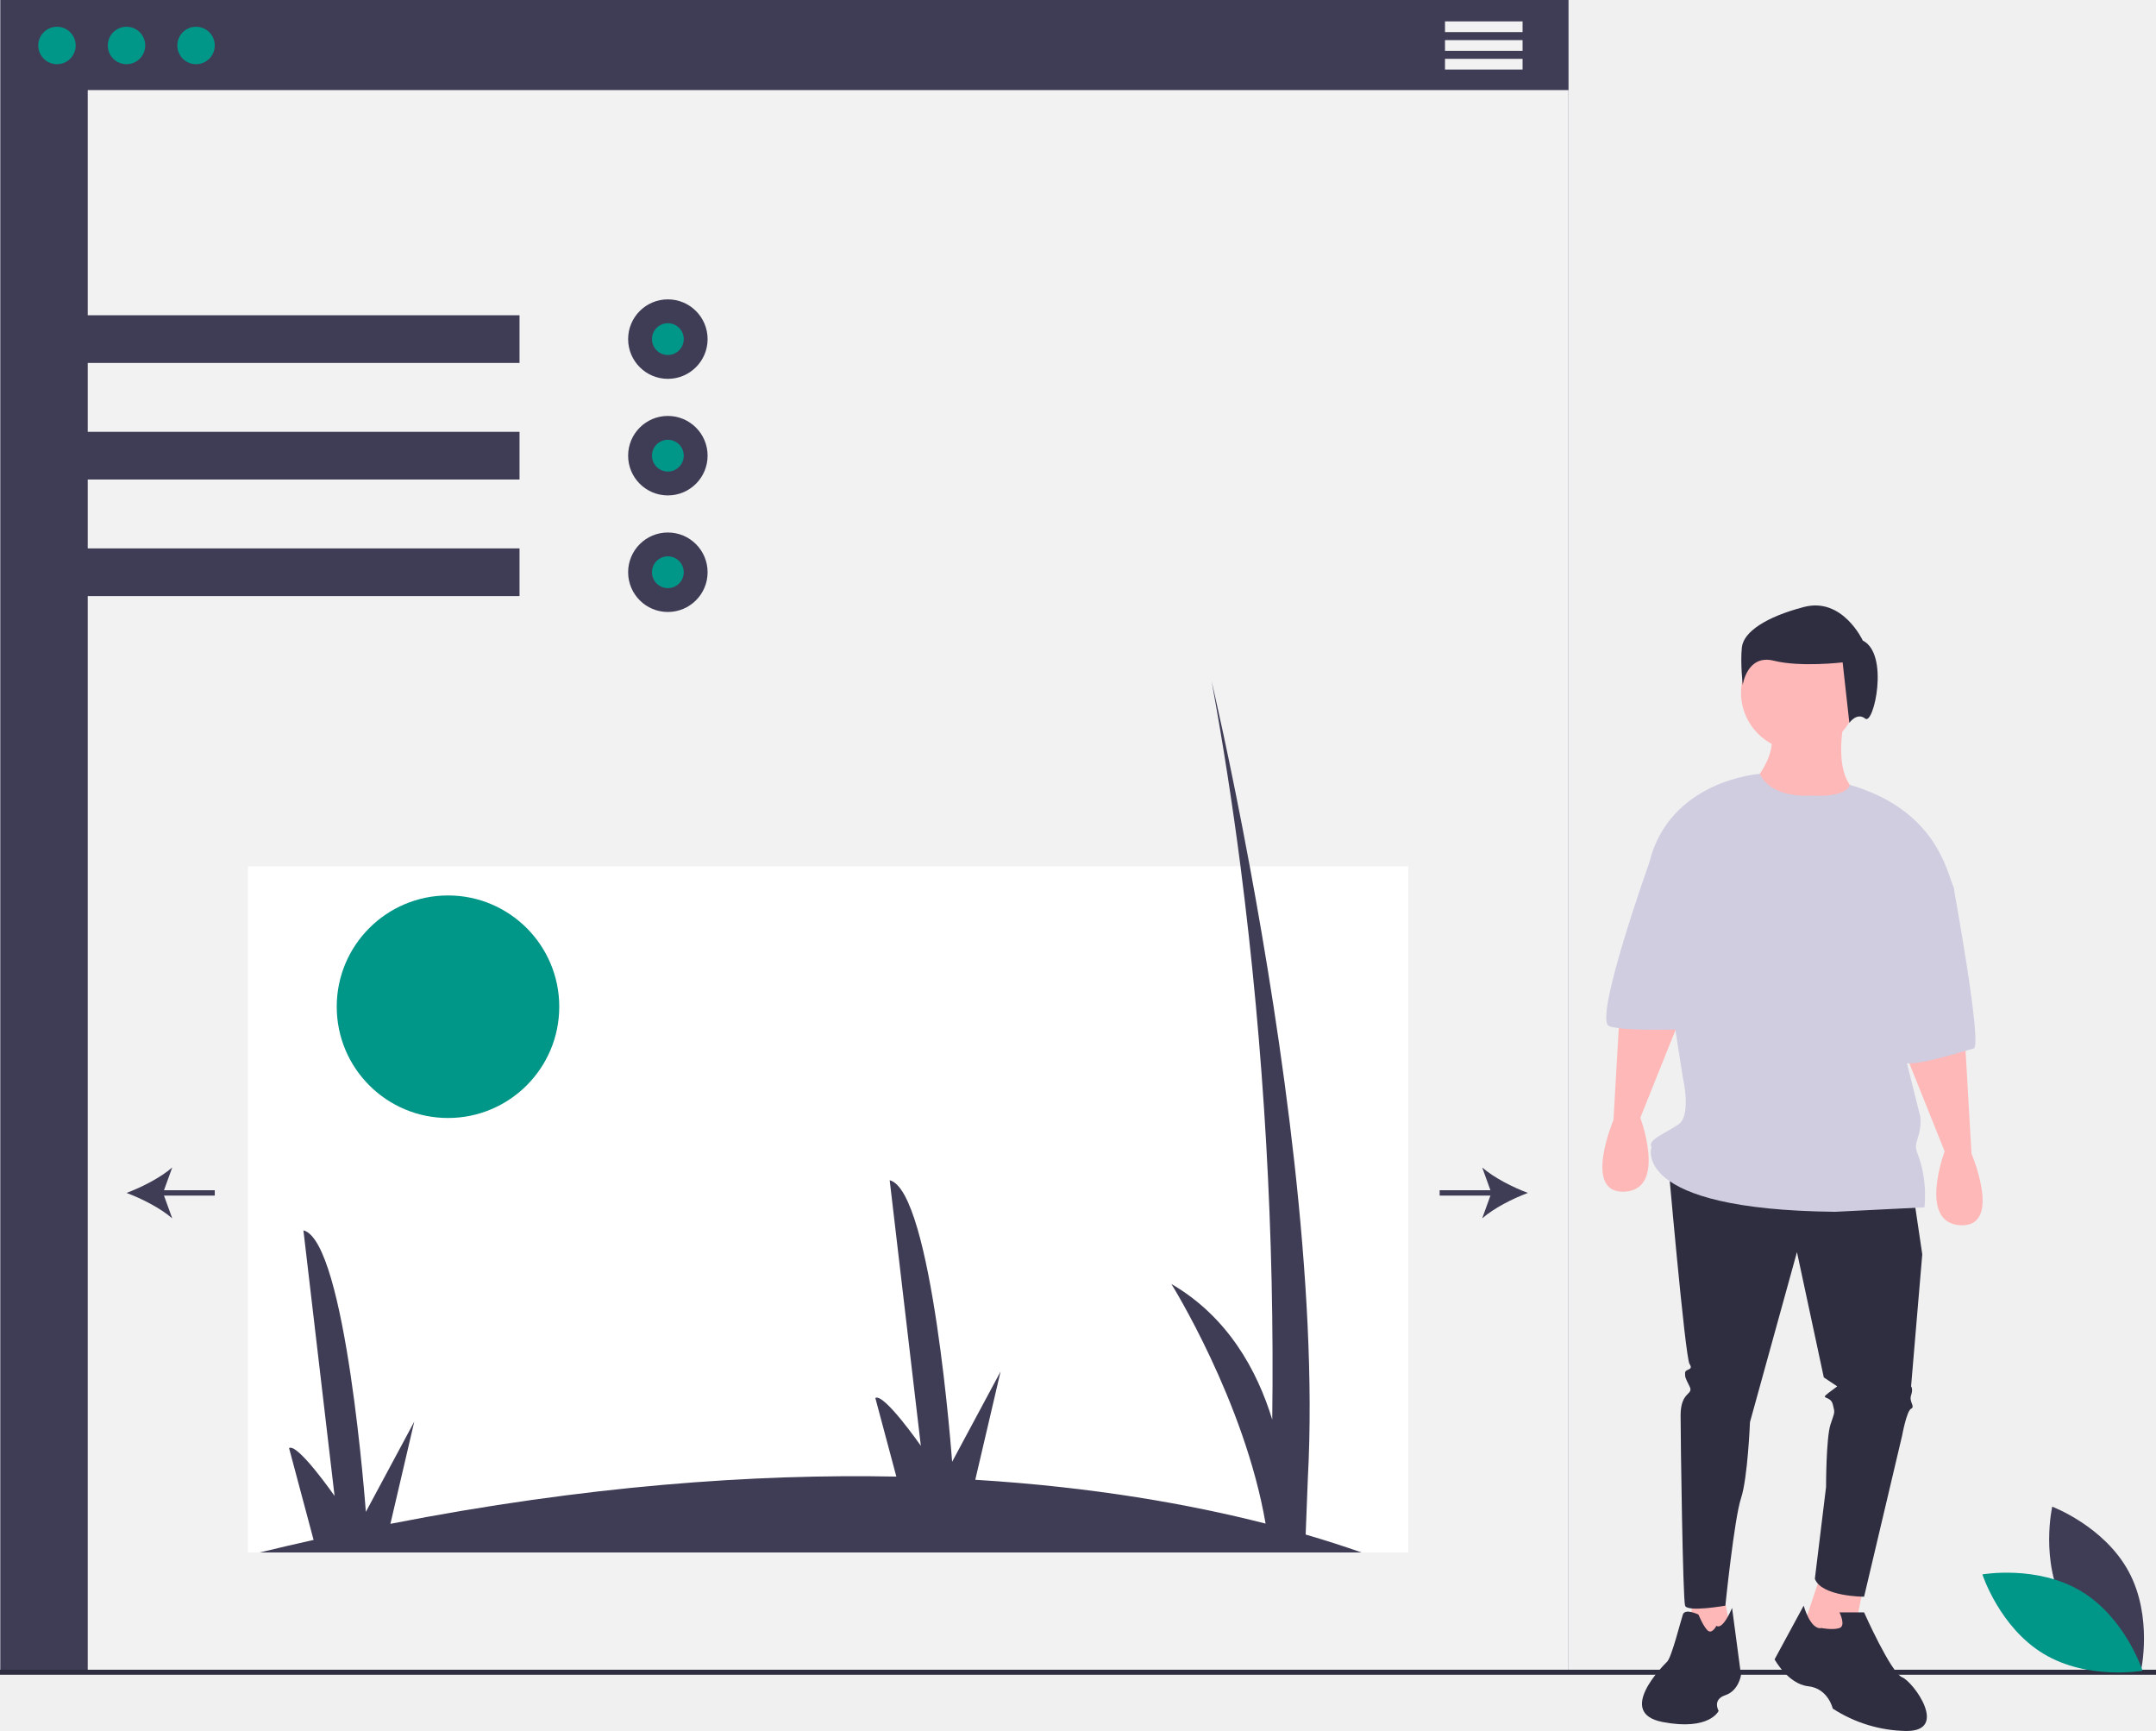
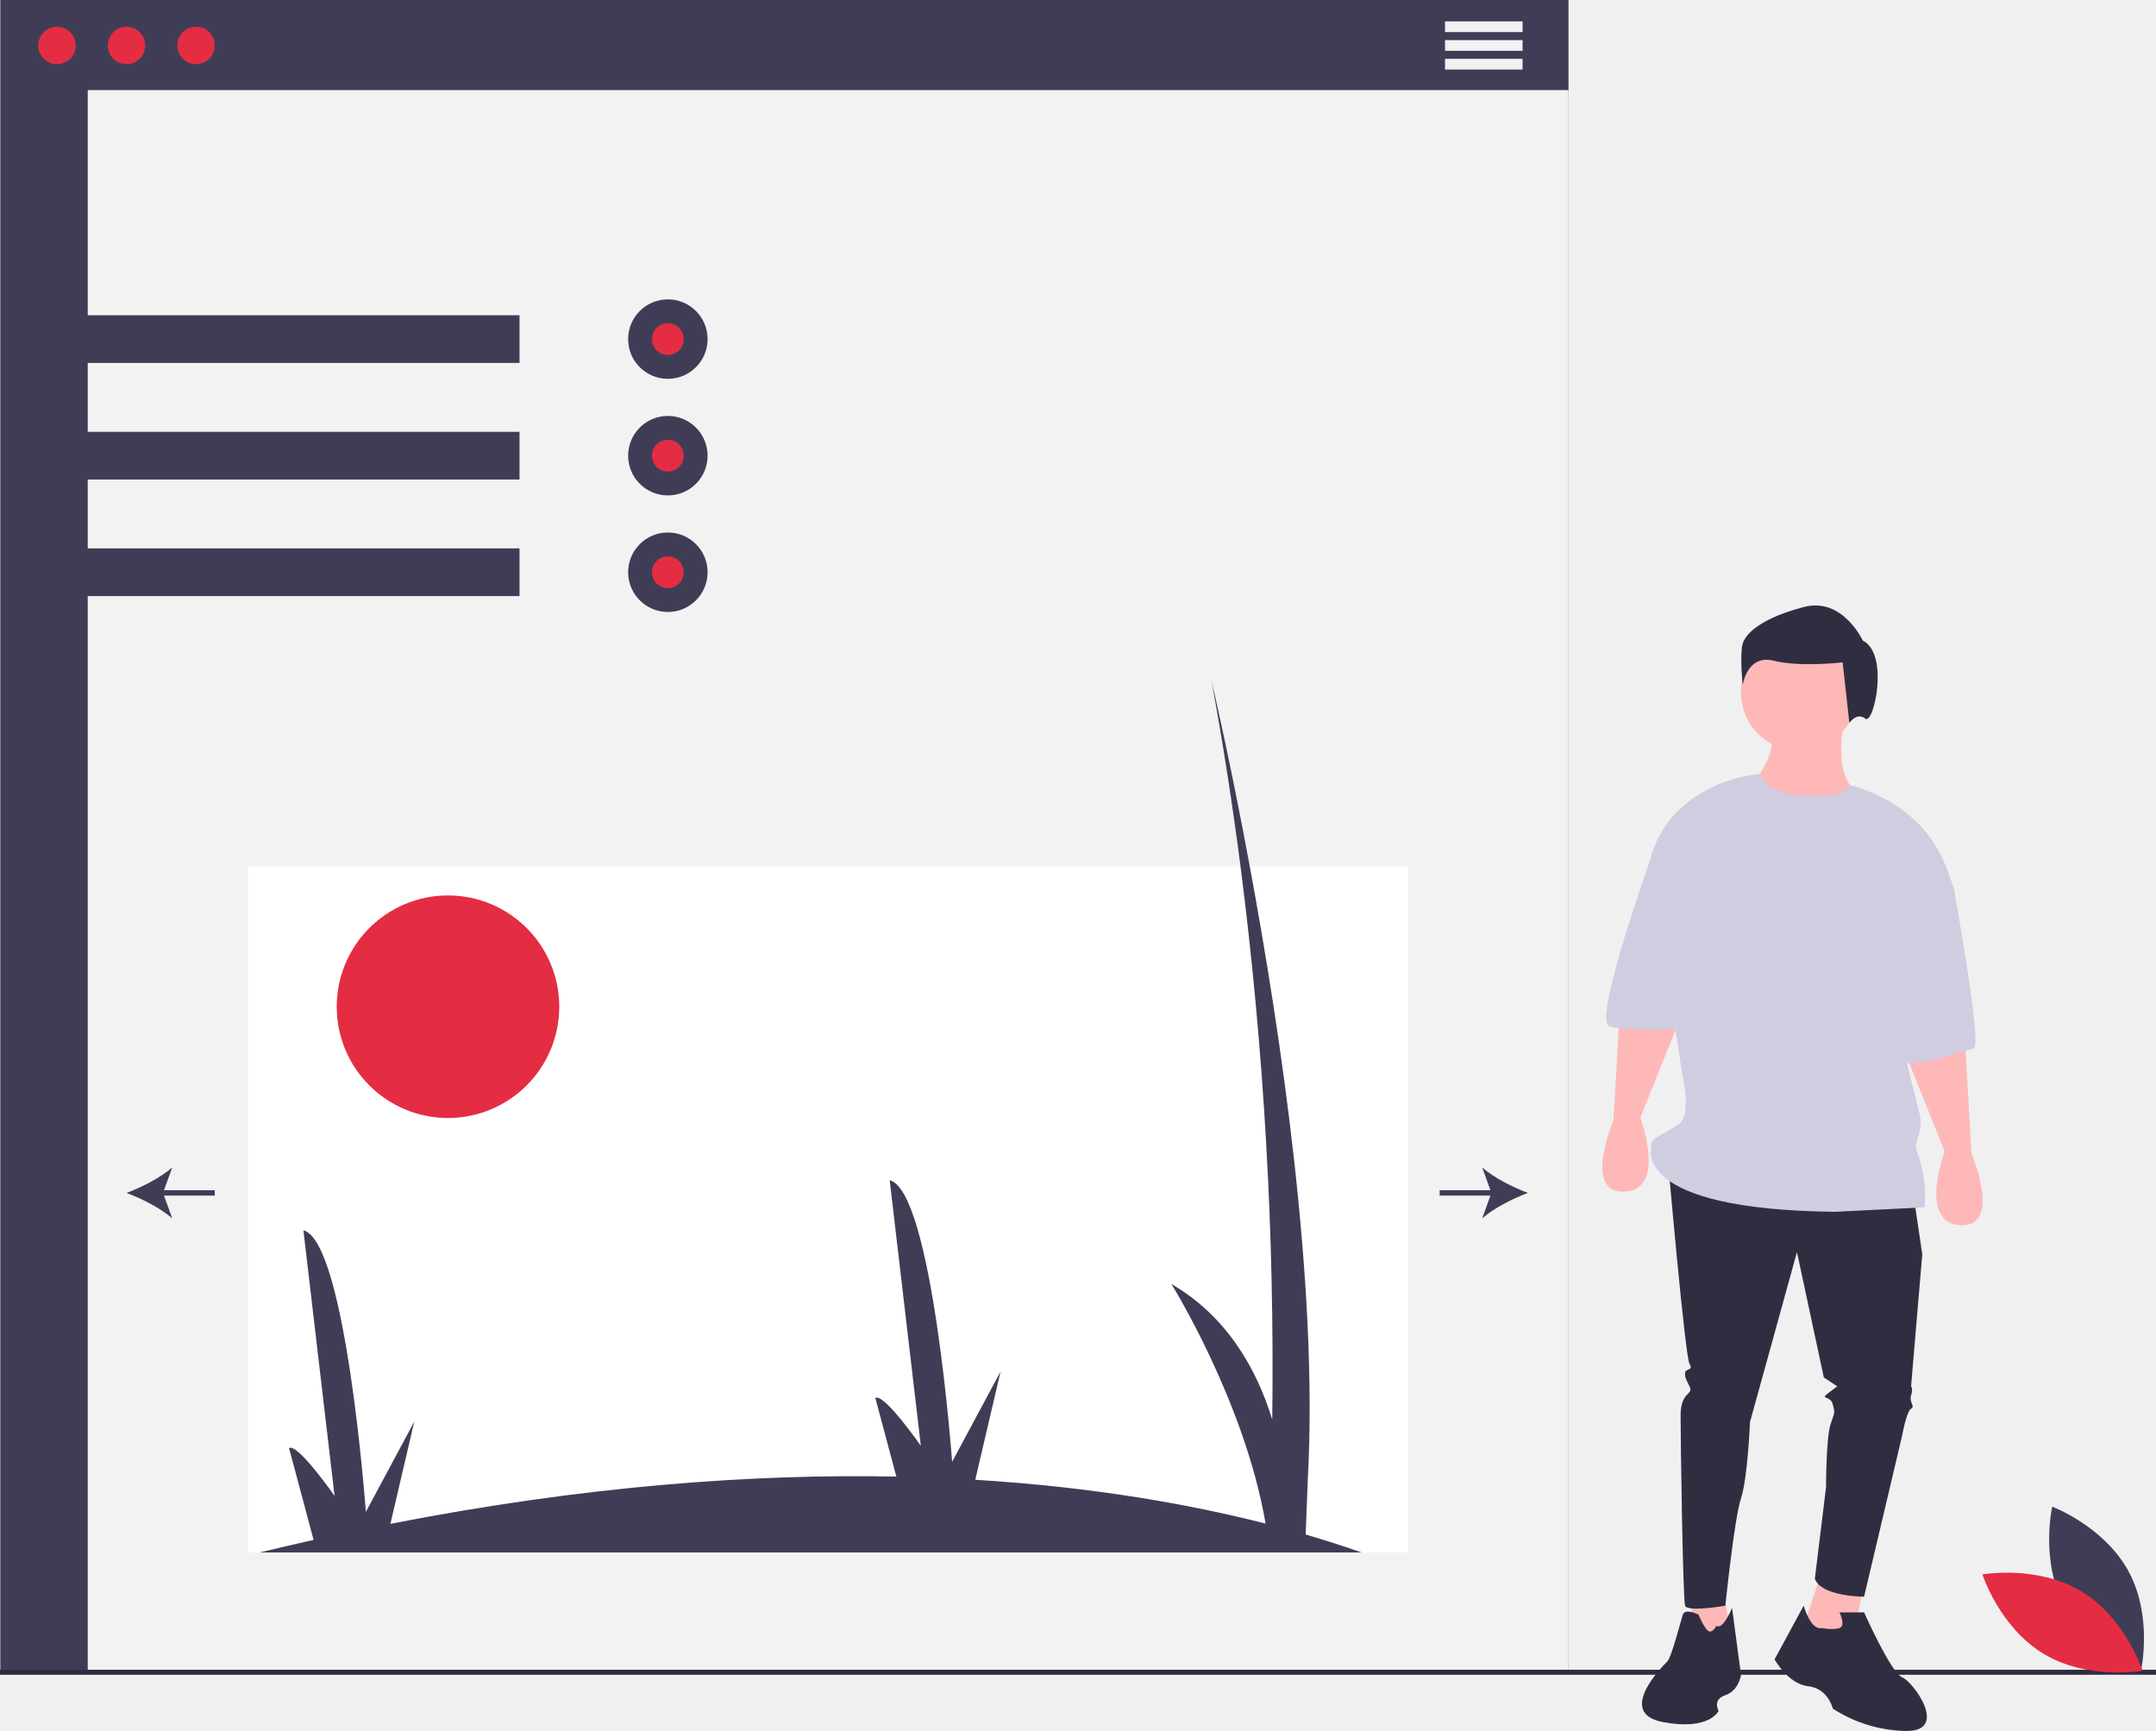
<svg xmlns="http://www.w3.org/2000/svg" id="e79d3ec2-1341-4d05-8c65-0552c614ce07" data-name="Layer 1" width="963.51" height="773.5" viewBox="0 0 963.51 773.5">
  <rect x="0.139" width="700.83" height="747" fill="#3f3d56" />
  <rect x="39.206" y="40.25" width="661.764" height="706.75" fill="#f2f2f2" />
  <rect x="25" y="140.876" width="207.171" height="21.309" fill="#3f3d56" />
  <rect x="25" y="192.965" width="207.171" height="21.309" fill="#3f3d56" />
  <rect x="25" y="245.054" width="207.171" height="21.309" fill="#3f3d56" />
  <circle cx="298.466" cy="151.531" r="17.758" fill="#3f3d56" />
  <circle cx="298.466" cy="203.62" r="17.758" fill="#3f3d56" />
  <circle cx="298.466" cy="255.708" r="17.758" fill="#3f3d56" />
  <rect x="110.828" y="387.114" width="518.52" height="306.613" fill="#fff" />
  <path d="M234.306,756.977q12.182-2.948,24.079-5.611l-10.962-41.032c3.812-2.368,20.338,21.38,20.338,21.38L253.839,613.035c19.072,4.747,27.903,125.806,27.903,125.806l21.641-40.333-10.666,45.672c87.367-17.083,162.742-22.375,226.101-21.108L509.429,687.948c3.812-2.368,20.338,21.368,20.338,21.368L515.845,590.637c19.072,4.759,27.903,125.818,27.903,125.818l21.652-40.345L554.095,724.493c53.095,3.256,96.364,11.057,129.737,19.581-9.352-54.587-42.109-107.078-42.109-107.078,25.204,14.656,38.309,38.51,45.08,60.612a1758.325,1758.325,0,0,0-14.182-247.244c-3.457-26.743-7.719-54.433-12.916-82.703.284,1.196,8.097,34.343,17.059,82.703,13.946,75.209,30.626,187.259,25.962,273.3l-.983,25.299c9.293,2.711,17.615,5.422,24.967,8.015Z" transform="translate(-118.2452 -63.25)" fill="#3f3d56" />
-   <circle cx="200.208" cy="449.857" r="49.721" fill="#009688" />
-   <circle cx="298.466" cy="151.531" r="7.103" fill="#009688" />
-   <circle cx="298.466" cy="203.62" r="7.103" fill="#009688" />
-   <circle cx="298.466" cy="255.708" r="7.103" fill="#009688" />
+   <circle cx="200.208" cy="449.857" r="49.721" fill="#e42d42" />
+   <circle cx="298.466" cy="151.531" r="7.103" fill="#e42d42" />
+   <circle cx="298.466" cy="203.62" r="7.103" fill="#e42d42" />
+   <circle cx="298.466" cy="255.708" r="7.103" fill="#e42d42" />
  <rect x="643.379" y="531.864" width="25.015" height="2.39" fill="#3f3d56" />
  <path d="M801.065,596.309c-6.788,2.519-15.211,6.816-20.432,11.368l4.112-11.368-4.112-11.366C785.855,589.495,794.277,593.793,801.065,596.309Z" transform="translate(-118.2452 -63.25)" fill="#3f3d56" />
  <rect x="70.962" y="531.864" width="25.015" height="2.39" fill="#3f3d56" />
  <path d="M174.781,596.309c6.788-2.519,15.211-6.816,20.432-11.368l-4.112,11.368,4.112,11.366C189.991,603.123,181.569,598.826,174.781,596.309Z" transform="translate(-118.2452 -63.25)" fill="#3f3d56" />
-   <circle cx="25.46" cy="20.318" r="8.366" fill="#009688" />
-   <circle cx="56.535" cy="20.318" r="8.366" fill="#009688" />
-   <circle cx="87.611" cy="20.318" r="8.366" fill="#009688" />
+   <circle cx="25.46" cy="20.318" r="8.366" fill="#e42d42" />
+   <circle cx="56.535" cy="20.318" r="8.366" fill="#e42d42" />
+   <circle cx="87.611" cy="20.318" r="8.366" fill="#e42d42" />
  <rect x="645.769" y="9.562" width="34.661" height="4.781" fill="#f2f2f2" />
  <rect x="645.769" y="17.928" width="34.661" height="4.781" fill="#f2f2f2" />
  <rect x="645.769" y="26.294" width="34.661" height="4.781" fill="#f2f2f2" />
  <rect y="746.13" width="963.51" height="2.241" fill="#2f2e41" />
  <polygon points="770.055 711.5 774.055 731.5 754.055 735.5 757.055 710.5 770.055 711.5" fill="#ffb8b8" />
  <polygon points="833.055 707.5 828.055 732.5 804.055 732.5 814.055 702.5 833.055 707.5" fill="#ffb8b8" />
  <path d="M973.3,596.75l4,27-5,59s1,1,0,4,2,5,0,6-4,12-4,12l-17,72s-19,0-22-8l5-41s0-22,2-28,2-5,1-9-6-2-2-5l4-3-6-4-12-56-21,76s-1,25-4,34-7,48-7,48-17,3-18,0-2-74-2-85,6-9,4-13-2-4-2-6,4-1,2-4-9.879-93.472-9.879-93.472Z" transform="translate(-118.2452 -63.25)" fill="#2f2e41" />
  <path d="M932.3,790.75s5,1,8,0,0-7,0-7h11s12,27,17,29,21,24,2,24a62.086,62.086,0,0,1-33-10s-2-9-11-10-15-12-15-12l13-24S927.3,791.75,932.3,790.75Z" transform="translate(-118.2452 -63.25)" fill="#2f2e41" />
  <path d="M885.3,789.75s-2,4-4,2-4-7-4-7-6-3-7,0-5,19-7,21-23,23-2,27,25-5,25-5-3-5,3-7,7-9,7-9l-4-30S888.3,791.75,885.3,789.75Z" transform="translate(-118.2452 -63.25)" fill="#2f2e41" />
  <path d="M996.3,526.75l3,52s14,33-5,32-7-33-7-33l-18.602-46.409Z" transform="translate(-118.2452 -63.25)" fill="#ffb8b8" />
  <path d="M842.3,511.75l-3,52s-14,33,5,32,7-33,7-33l18.602-46.409Z" transform="translate(-118.2452 -63.25)" fill="#ffb8b8" />
  <circle cx="804.055" cy="309.5" r="26" fill="#ffb8b8" />
  <path d="M942.8,383.25s-7,28,7,35-44,17-48,0l2-8s8-10,6-19Z" transform="translate(-118.2452 -63.25)" fill="#ffb8b8" />
  <path d="M927.3,418.75s-17.255,1.611-22.628-9.694c0,0-40.372,2.694-49.372,39.694l15,96s4,17-2,21-14,7-12,10c0,0-10,28,82,29l40-2a55.646,55.646,0,0,0-1-17c-2-9-4-8-2-14s1-10,1-10l-12-48s30-47,27-54-7.804-34.601-46.402-45.8C944.898,413.95,944.3,419.75,927.3,418.75Z" transform="translate(-118.2452 -63.25)" fill="#d0cde1" />
  <path d="M978.3,442.75l13,17s13,71,9,72-28,9-32,6-22-62-22-62Z" transform="translate(-118.2452 -63.25)" fill="#d0cde1" />
  <path d="M872.3,437.75l-17,11s-25,70-18,73,46,1,46,1Z" transform="translate(-118.2452 -63.25)" fill="#d0cde1" />
  <path d="M950.72,349.482s-9.006-19.512-26.267-15.009-27.017,11.257-27.767,18.011.375,16.886.375,16.886,1.876-13.884,13.884-10.882,30.769.75,30.769.75l3.002,27.017s3.377-4.878,7.129-1.876S962.727,355.486,950.72,349.482Z" transform="translate(-118.2452 -63.25)" fill="#2f2e41" />
  <path d="M1040.84,781.009c10.945,20.298,34.175,29.012,34.175,29.012s5.484-24.196-5.461-44.495-34.175-29.012-34.175-29.012S1029.895,760.71,1040.84,781.009Z" transform="translate(-118.2452 -63.25)" fill="#3f3d56" />
-   <path d="M1048.363,774.331c19.761,11.889,27.371,35.503,27.371,35.503s-24.428,4.339-44.188-7.55-27.371-35.503-27.371-35.503S1028.603,762.442,1048.363,774.331Z" transform="translate(-118.2452 -63.25)" fill="#009688" />
+   <path d="M1048.363,774.331c19.761,11.889,27.371,35.503,27.371,35.503s-24.428,4.339-44.188-7.55-27.371-35.503-27.371-35.503S1028.603,762.442,1048.363,774.331Z" transform="translate(-118.2452 -63.25)" fill="#e42d42" />
</svg>
